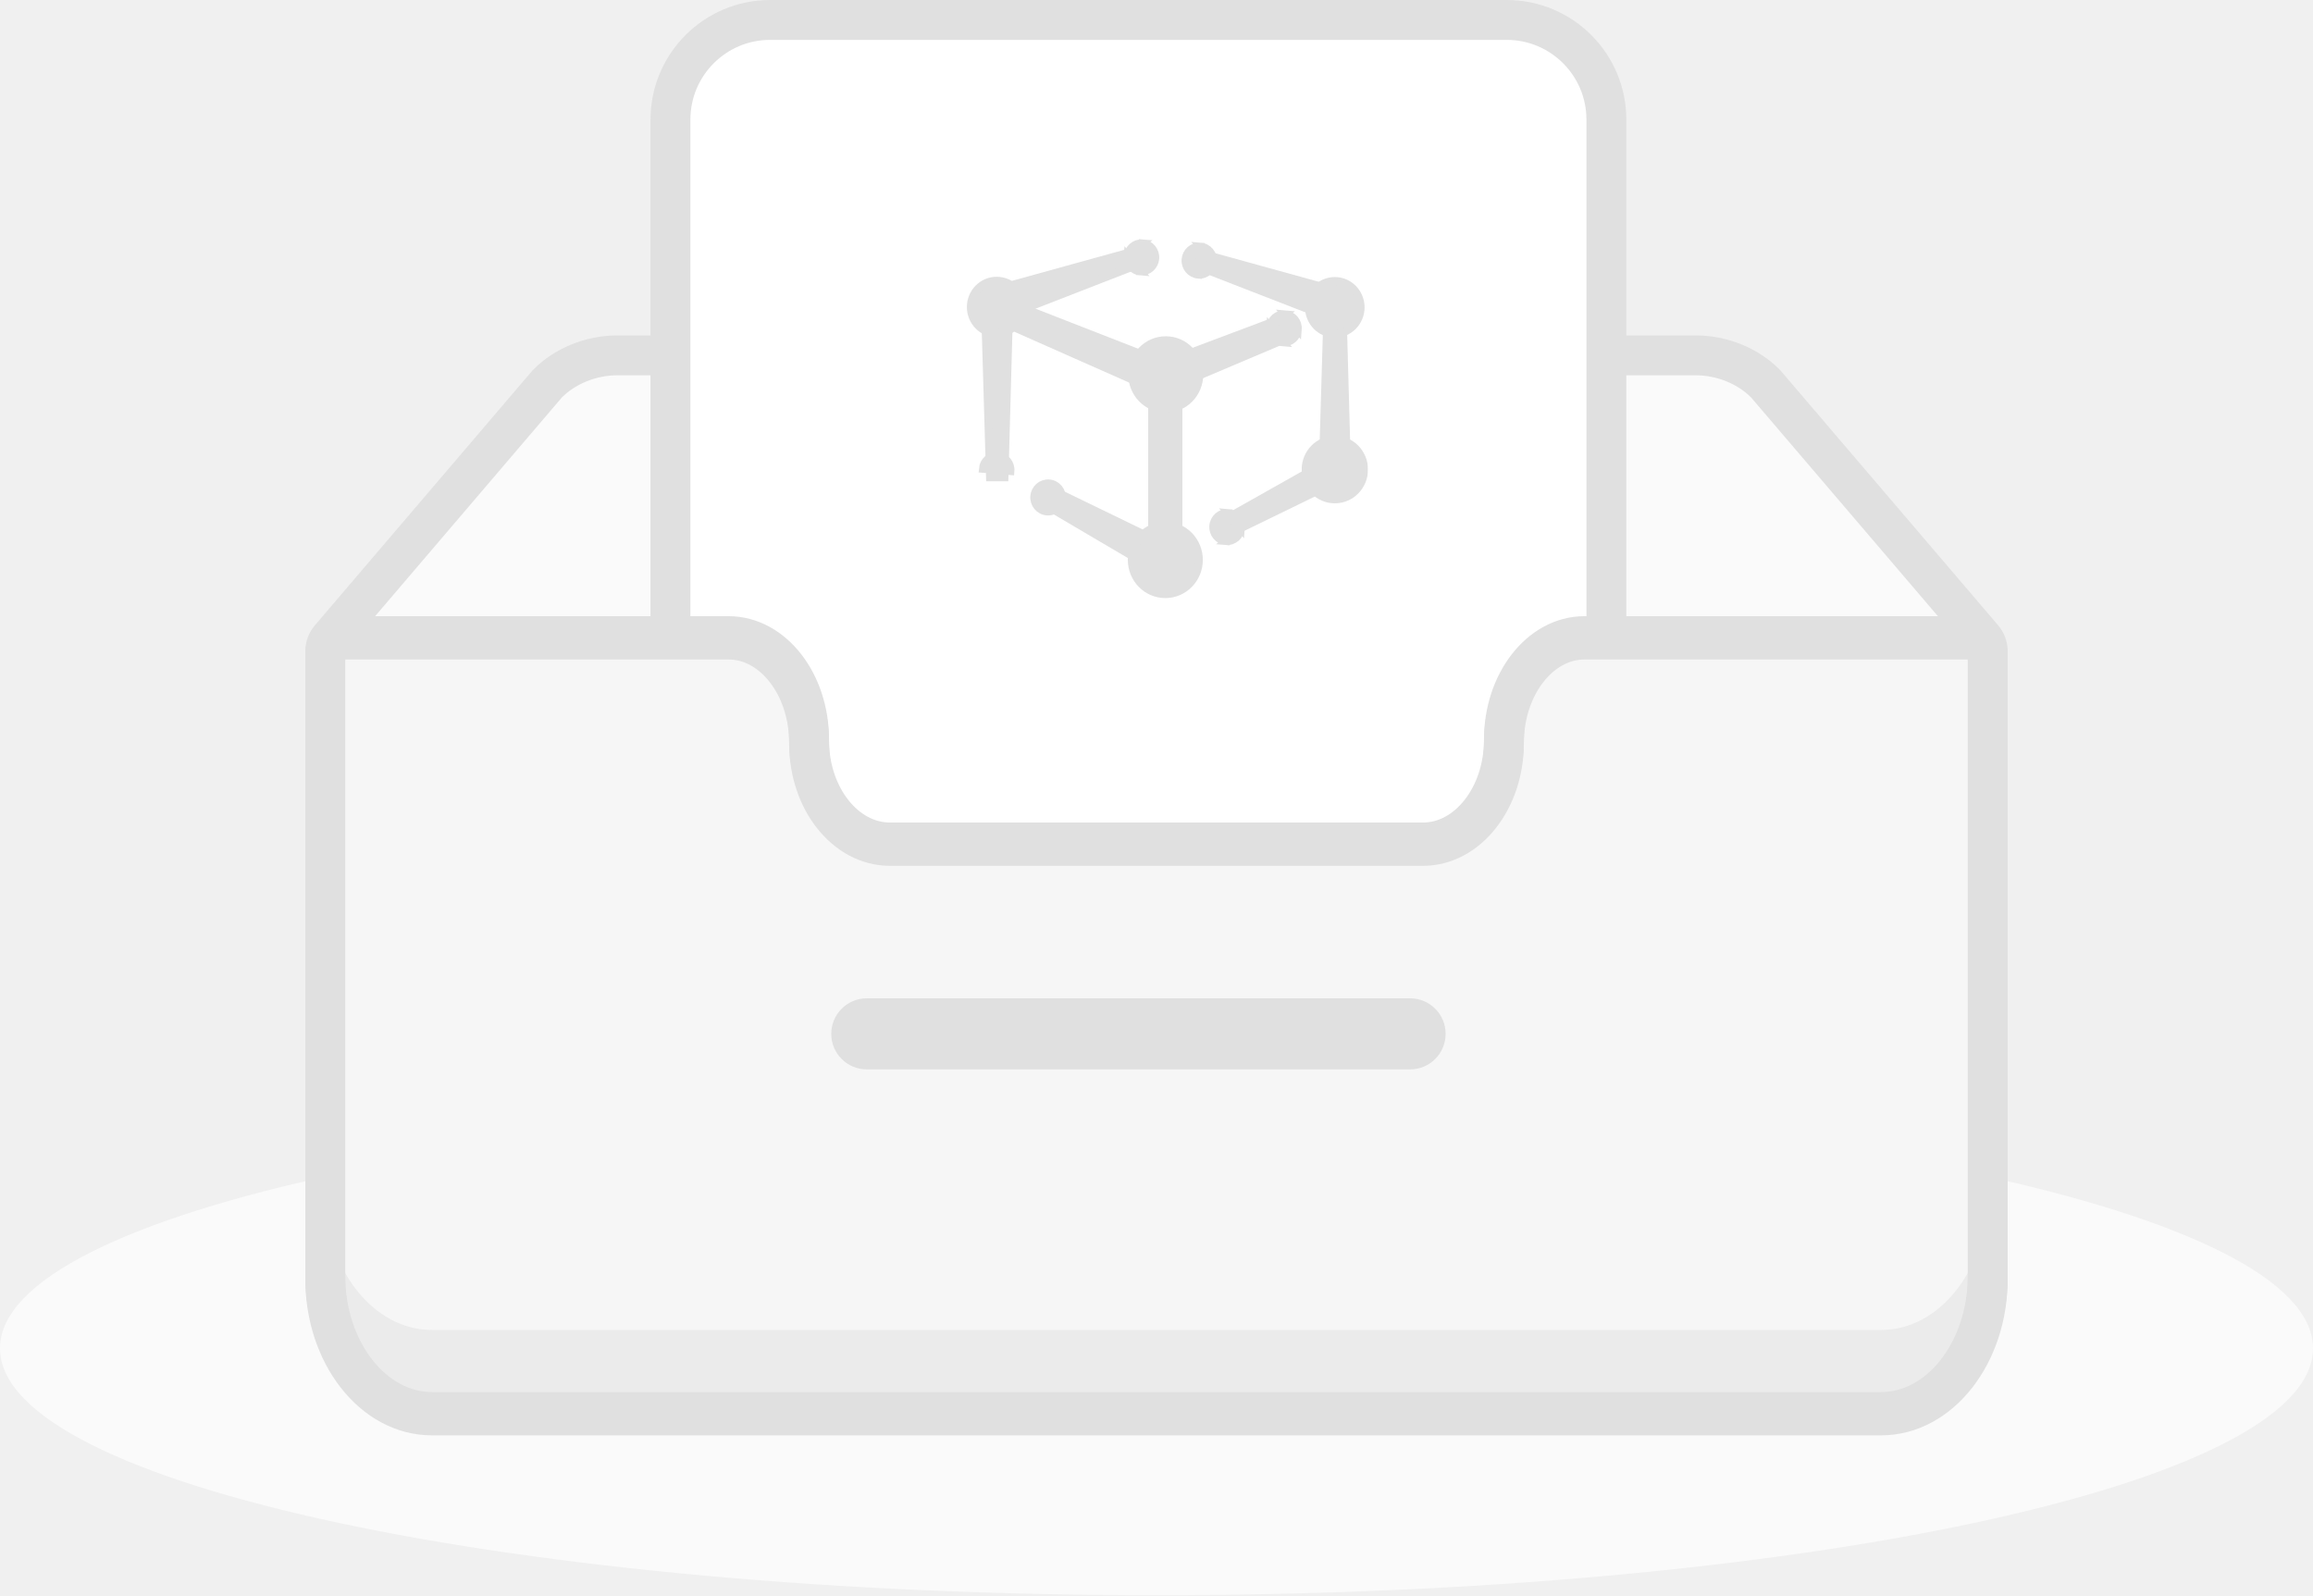
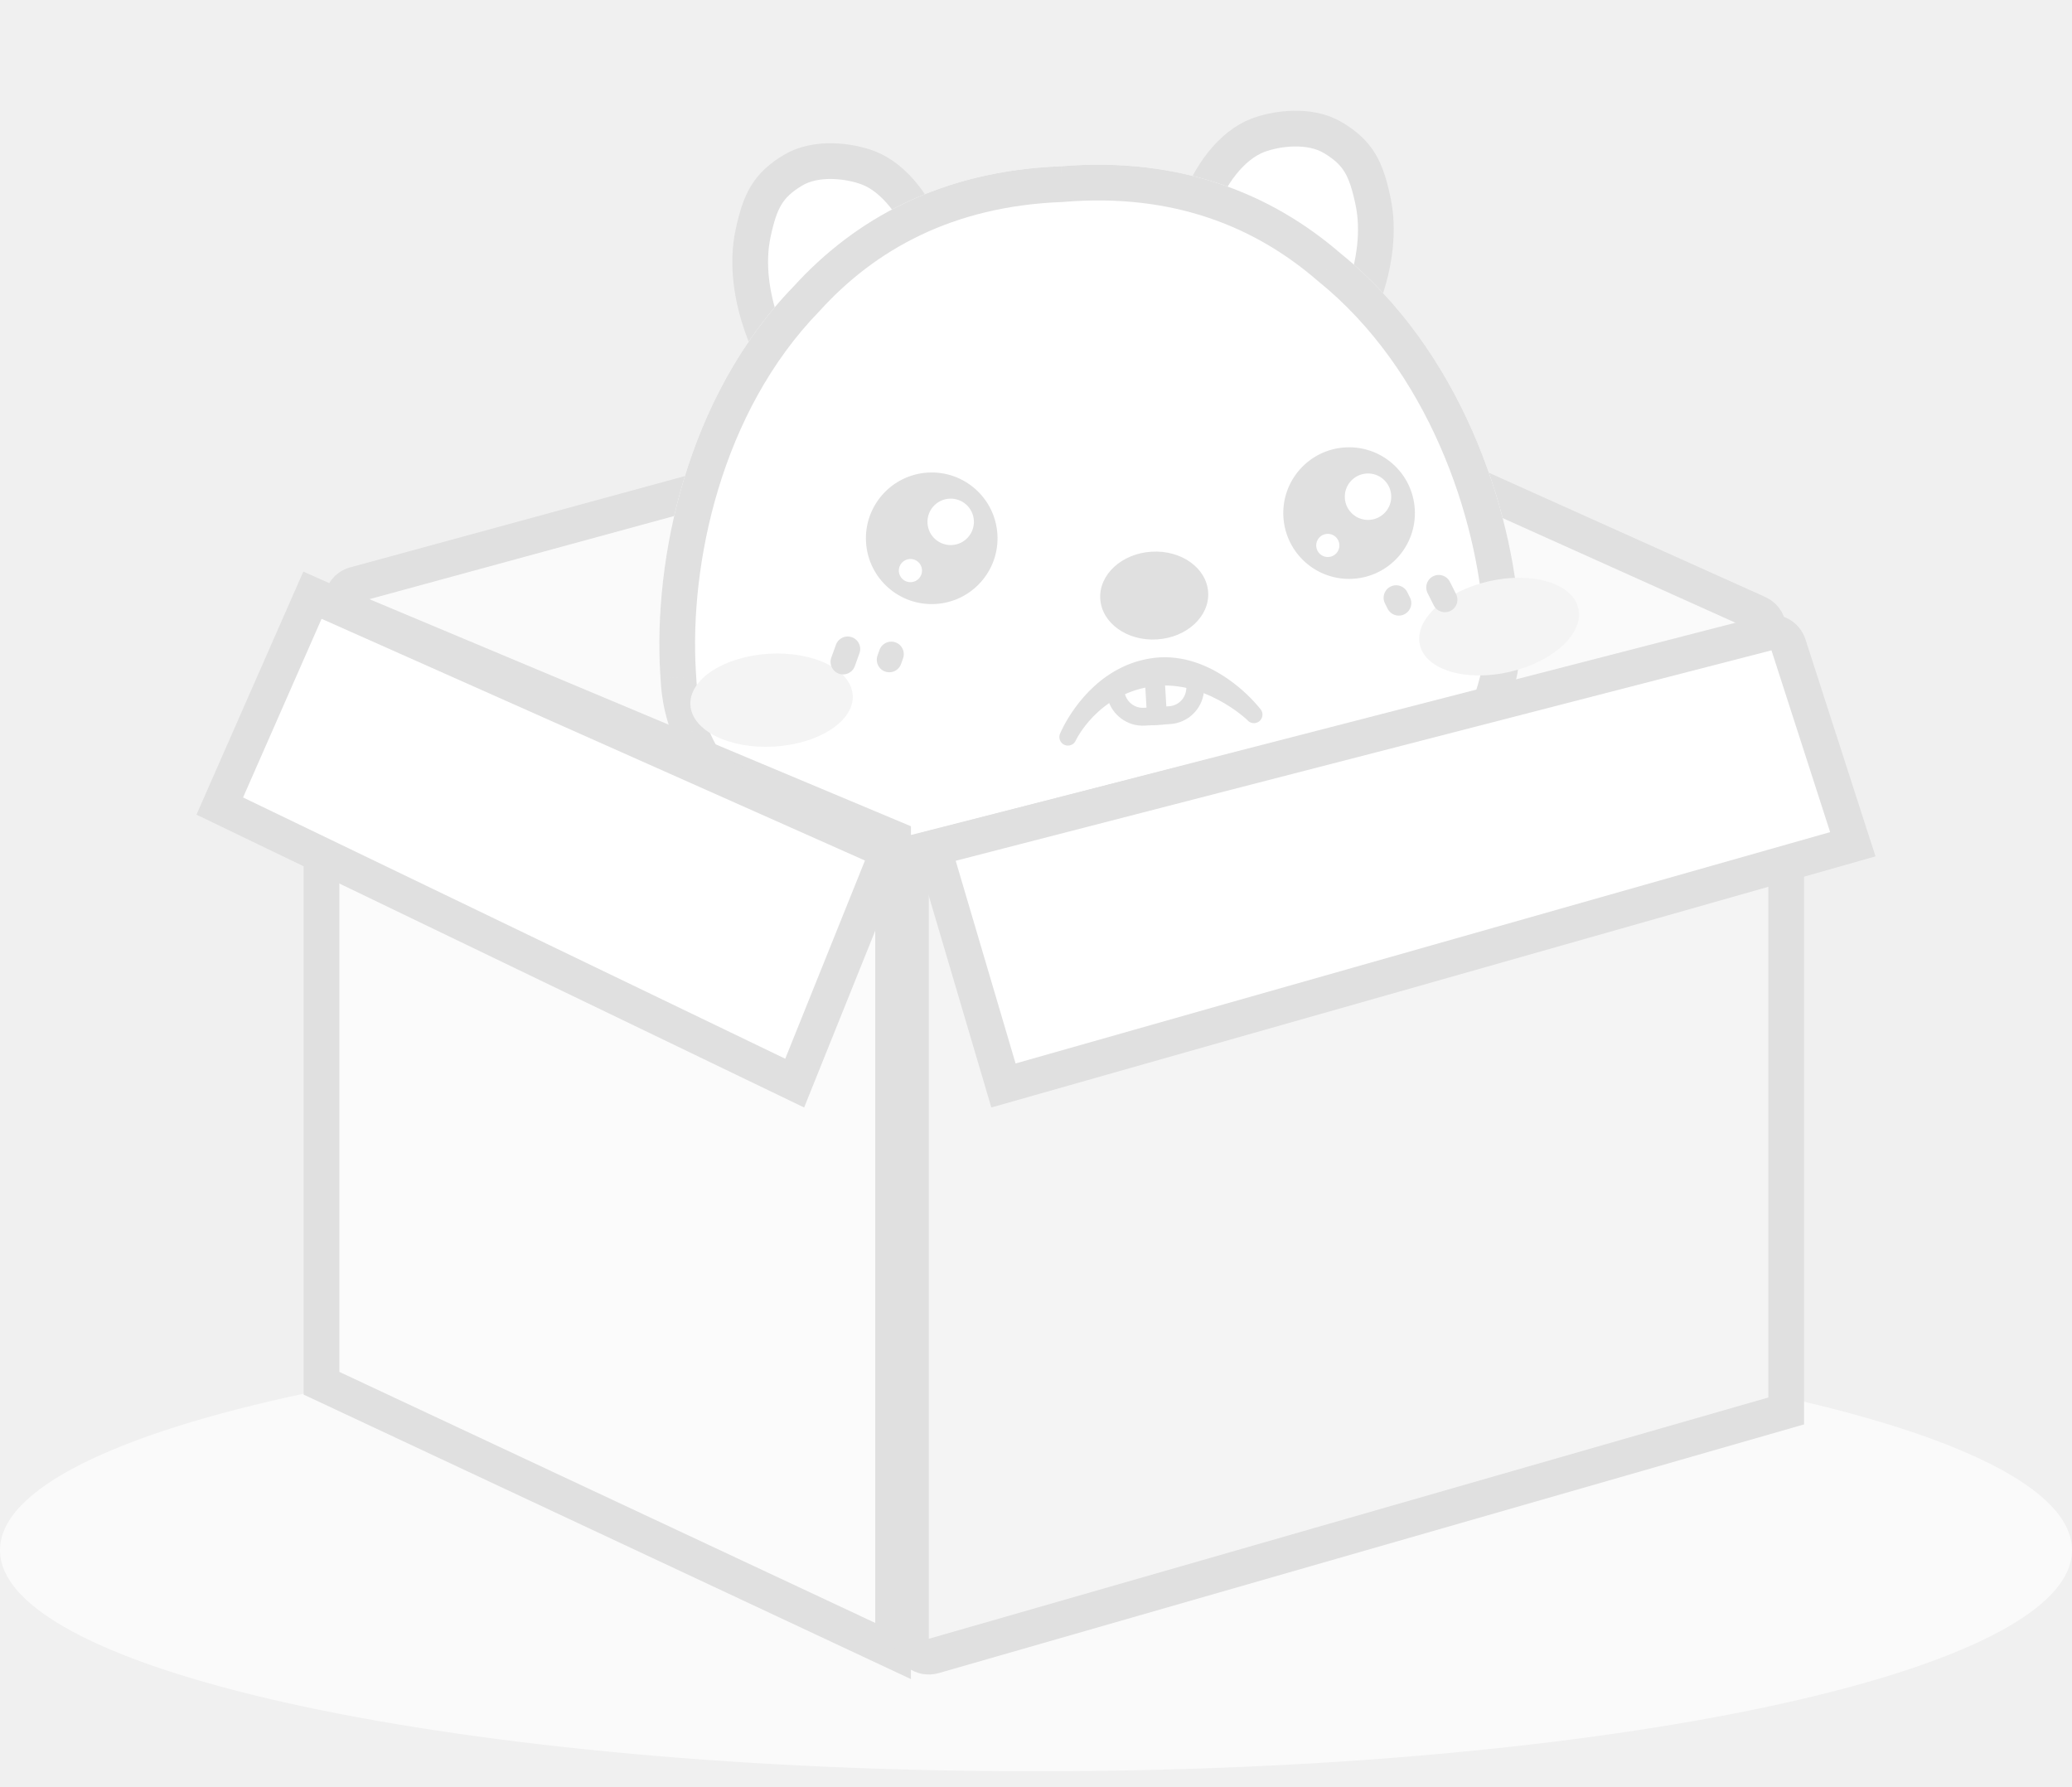
- <svg xmlns="http://www.w3.org/2000/svg" width="58" height="40" viewBox="0 0 58 40" fill="none">
-   <path d="M29 40C45.016 40 58 37.228 58 33.809C58 30.391 45.016 27.619 29 27.619C12.984 27.619 0 30.391 0 33.809C0 37.228 12.984 40 29 40Z" fill="#FAFAFA" />
-   <path d="M49.844 16.329C49.844 16.21 49.801 16.094 49.724 16.004L44.274 9.623C43.833 9.178 43.188 8.91 42.51 8.91H15.491C14.812 8.91 14.167 9.178 13.726 9.622L8.276 16.005C8.199 16.095 8.156 16.21 8.156 16.329V21.383H49.844V16.329Z" fill="#FAFAFA" stroke="#E0E0E0" />
-   <rect x="16.812" y="0.5" width="23.469" height="23.947" rx="2.5" fill="white" stroke="#E0E0E0" />
-   <path d="M37.712 18.543C37.712 17.123 38.613 15.952 39.73 15.951H49.344C49.62 15.951 49.844 16.174 49.844 16.451V31.99C49.844 33.867 48.648 35.406 47.17 35.406H10.83C9.352 35.406 8.156 33.866 8.156 31.99V16.451C8.156 16.174 8.38 15.951 8.656 15.951H18.27C19.387 15.951 20.288 17.121 20.288 18.54V18.559C20.288 19.979 21.199 21.125 22.316 21.125H35.684C36.801 21.125 37.712 19.968 37.712 18.549V18.543Z" fill="#F6F6F6" stroke="#E0E0E0" />
-   <path opacity="0.5" fill-rule="evenodd" clip-rule="evenodd" d="M8.156 29.933V31.99C8.156 33.866 9.352 35.406 10.83 35.406H47.17C48.648 35.406 49.844 33.867 49.844 31.99V29.933C49.844 31.81 48.648 33.349 47.17 33.349H10.83C9.352 33.349 8.156 31.809 8.156 29.933Z" fill="#E0E0E0" />
-   <path d="M37.712 18.629C37.712 17.21 38.613 16.038 39.73 16.037H49.344C49.62 16.037 49.844 16.261 49.844 16.537V32.076C49.844 33.954 48.648 35.492 47.17 35.492H10.83C9.352 35.492 8.156 33.953 8.156 32.076V16.537C8.156 16.261 8.38 16.037 8.656 16.037H18.27C19.387 16.037 20.288 17.207 20.288 18.626V18.646C20.288 20.065 21.199 21.211 22.316 21.211H35.684C36.801 21.211 37.712 20.055 37.712 18.635V18.629Z" stroke="#E0E0E0" />
-   <rect x="20.844" y="25.033" width="15.406" height="1.782" rx="0.891" fill="#E0E0E0" />
-   <path d="M28.664 9.639L28.762 9.683L28.799 9.582L28.965 9.122L28.998 9.031L28.907 8.995L25.44 7.642L25.351 7.607L25.313 7.694L25.182 7.988L25.141 8.079L25.233 8.12L28.664 9.639Z" fill="#E0E0E0" stroke="#E0E0E0" stroke-width="0.2" />
-   <path d="M29.373 9.028L29.288 9.06L29.312 9.148L29.425 9.566L29.455 9.677L29.56 9.632L32.293 8.474L32.372 8.441L32.351 8.358L32.274 8.056L32.247 7.948L32.142 7.987L29.373 9.028Z" fill="#E0E0E0" stroke="#E0E0E0" stroke-width="0.2" />
-   <path d="M28.892 14.039V14.139H28.992H29.449H29.549V14.039V9.39V9.29H29.449H28.992H28.892V9.39V14.039Z" fill="#E0E0E0" stroke="#E0E0E0" stroke-width="0.2" />
-   <path d="M32.169 8.583L32.169 8.583C31.976 8.567 31.837 8.396 31.852 8.204L32.169 8.583ZM32.169 8.583C32.361 8.6 32.526 8.453 32.542 8.262L32.542 8.262M32.169 8.583L32.542 8.262M32.542 8.262C32.557 8.07 32.418 7.899 32.225 7.883L32.542 8.262ZM32.225 7.883C32.033 7.866 31.868 8.013 31.852 8.204L32.225 7.883Z" fill="#E0E0E0" stroke="#E0E0E0" stroke-width="0.2" />
-   <path d="M29.233 10.248C29.699 10.248 30.073 9.862 30.073 9.39C30.073 8.919 29.699 8.532 29.233 8.532C28.766 8.532 28.392 8.919 28.392 9.39C28.392 9.862 28.766 10.248 29.233 10.248Z" fill="#E0E0E0" stroke="#E0E0E0" stroke-width="0.2" />
-   <path d="M33.294 7.611L33.297 7.513H33.394H33.56H33.658L33.66 7.611L33.773 11.702L33.776 11.805H33.673H33.273H33.17L33.173 11.702L33.294 7.611Z" fill="#E0E0E0" stroke="#E0E0E0" stroke-width="0.2" />
-   <path d="M33.152 12.251L33.248 12.204L33.195 12.112L33.035 11.83L32.985 11.744L32.899 11.793L30.789 12.982L30.699 13.032L30.752 13.12L30.844 13.274L30.892 13.352L30.974 13.312L33.152 12.251Z" fill="#E0E0E0" stroke="#E0E0E0" stroke-width="0.2" />
-   <path d="M33.501 7.289L33.6 7.316L33.57 7.415L33.428 7.881L33.396 7.983L33.296 7.944L30.047 6.682L29.966 6.651L29.985 6.567L30.015 6.434L30.039 6.332L30.14 6.36L33.501 7.289Z" fill="#E0E0E0" stroke="#E0E0E0" stroke-width="0.2" />
-   <path d="M34.118 7.707C34.118 7.345 33.83 7.047 33.471 7.047C33.111 7.047 32.824 7.345 32.824 7.707C32.824 8.069 33.111 8.367 33.471 8.367C33.83 8.367 34.118 8.069 34.118 7.707Z" fill="#E0E0E0" stroke="#E0E0E0" stroke-width="0.2" />
-   <mask id="mask0_128_2807" style="mask-type:alpha" maskUnits="userSpaceOnUse" x="32" y="10" width="3" height="3">
-     <path d="M32.84 11.027H32.74V11.127V12.42V12.52H32.84H34.104H34.204V12.42V11.127V11.027H34.104H32.84Z" fill="white" stroke="black" stroke-width="0.2" />
+ <svg xmlns="http://www.w3.org/2000/svg" width="58" height="50" viewBox="0 0 58 50" fill="none">
+   <path d="M29 49.579C45.016 49.579 58 46.808 58 43.389C58 39.97 45.016 37.199 29 37.199C12.984 37.199 0 39.97 0 43.389C0 46.808 12.984 49.579 29 49.579Z" fill="#FAFAFA" />
+   <path d="M33.264 9.999L9.936 16.363C9.474 16.49 9.436 17.131 9.881 17.31L26.541 23.999L49.127 18.104C49.584 17.984 49.636 17.357 49.206 17.164L33.264 9.999Z" fill="#FAFAFA" stroke="#E0E0E0" />
+   <path d="M24.297 4.695C25.778 5.253 26.845 8.083 25.778 9.451L22.407 11C21.666 10.249 20.712 8.246 21.082 6.524C21.275 5.63 21.488 5.191 22.198 4.765C22.855 4.371 23.789 4.503 24.297 4.695Z" fill="white" stroke="#E0E0E0" />
+   <path d="M35.216 3.785C33.736 4.342 32.669 7.173 33.736 8.541L37.107 10.09C37.847 9.339 38.801 7.336 38.431 5.614C38.239 4.719 38.025 4.281 37.315 3.855C36.658 3.461 35.725 3.593 35.216 3.785Z" fill="white" stroke="#E0E0E0" />
+   <mask id="path-5-inside-1_990_11491" fill="white">
+     <path fill-rule="evenodd" clip-rule="evenodd" d="M42.545 17.531C42.543 17.491 42.541 17.45 42.539 17.41C42.346 14.216 40.885 9.804 37.525 7.092C35.6 5.429 33.039 4.378 29.699 4.654C26.346 4.781 23.928 6.133 22.216 8.017C19.209 11.113 18.288 15.667 18.481 18.861C18.483 18.901 18.486 18.941 18.489 18.981C18.515 19.594 18.644 20.163 18.866 20.688C20.262 24.312 25.171 25.554 30.934 25.206C30.974 25.204 31.013 25.202 31.053 25.199C36.763 24.835 41.431 23.012 42.376 19.272C42.533 18.723 42.593 18.142 42.545 17.531Z" />
  </mask>
-   <g mask="url(#mask0_128_2807)">
-     <path d="M34.204 11.774C34.204 11.364 33.878 11.027 33.472 11.027C33.066 11.027 32.74 11.364 32.74 11.774C32.74 12.184 33.066 12.521 33.472 12.521C33.878 12.521 34.204 12.184 34.204 11.774Z" fill="#E0E0E0" stroke="#E0E0E0" stroke-width="0.2" />
+   <path fill-rule="evenodd" clip-rule="evenodd" d="M42.545 17.531C42.543 17.491 42.541 17.45 42.539 17.41C42.346 14.216 40.885 9.804 37.525 7.092C35.6 5.429 33.039 4.378 29.699 4.654C26.346 4.781 23.928 6.133 22.216 8.017C19.209 11.113 18.288 15.667 18.481 18.861C18.483 18.901 18.486 18.941 18.489 18.981C18.515 19.594 18.644 20.163 18.866 20.688C20.262 24.312 25.171 25.554 30.934 25.206C30.974 25.204 31.013 25.202 31.053 25.199C36.763 24.835 41.431 23.012 42.376 19.272C42.533 18.723 42.593 18.142 42.545 17.531Z" fill="white" />
+   <path d="M42.539 17.41L43.537 17.35L43.537 17.35L42.539 17.41ZM42.545 17.531L41.546 17.574L41.547 17.592L41.548 17.609L42.545 17.531ZM37.525 7.092L36.871 7.848L36.884 7.859L36.897 7.87L37.525 7.092ZM29.699 4.654L29.736 5.654L29.759 5.653L29.781 5.651L29.699 4.654ZM22.216 8.017L22.933 8.714L22.945 8.702L22.956 8.689L22.216 8.017ZM18.481 18.861L17.483 18.921L18.481 18.861ZM18.489 18.981L19.488 18.94L19.488 18.922L19.486 18.904L18.489 18.981ZM18.866 20.688L19.799 20.328L19.793 20.314L19.787 20.3L18.866 20.688ZM31.053 25.199L30.989 24.201L30.988 24.201L31.053 25.199ZM42.376 19.272L41.415 18.997L41.41 19.012L41.407 19.027L42.376 19.272ZM41.541 17.47C41.543 17.505 41.544 17.539 41.546 17.574L43.544 17.488C43.542 17.442 43.54 17.396 43.537 17.35L41.541 17.47ZM36.897 7.87C39.973 10.353 41.359 14.46 41.541 17.47L43.537 17.35C43.333 13.971 41.797 9.255 38.153 6.313L36.897 7.87ZM38.179 6.335C36.061 4.505 33.237 3.359 29.616 3.658L29.781 5.651C32.842 5.398 35.14 6.353 36.871 7.848L38.179 6.335ZM22.956 8.689C24.496 6.995 26.665 5.77 29.736 5.654L29.661 3.655C26.027 3.793 23.36 5.272 21.476 7.344L22.956 8.689ZM21.499 7.32C18.237 10.678 17.279 15.543 17.483 18.921L19.479 18.8C19.298 15.791 20.18 11.548 22.933 8.714L21.499 7.32ZM17.483 18.921C17.486 18.967 17.489 19.013 17.492 19.059L19.486 18.904C19.484 18.87 19.481 18.835 19.479 18.8L17.483 18.921ZM19.787 20.3C19.613 19.887 19.509 19.435 19.488 18.94L17.49 19.023C17.521 19.753 17.676 20.439 17.944 21.076L19.787 20.3ZM17.932 21.047C18.772 23.227 20.645 24.605 22.941 25.384C25.23 26.16 28.039 26.383 30.994 26.205L30.874 24.208C28.066 24.378 25.539 24.153 23.584 23.49C21.635 22.829 20.355 21.773 19.799 20.328L17.932 21.047ZM30.994 26.205C31.035 26.202 31.076 26.2 31.117 26.197L30.988 24.201C30.95 24.204 30.912 24.206 30.874 24.208L30.994 26.205ZM41.407 19.027C41.03 20.518 39.899 21.713 38.065 22.601C36.224 23.494 33.771 24.024 30.989 24.201L31.116 26.197C34.045 26.01 36.78 25.447 38.938 24.401C41.102 23.352 42.777 21.766 43.346 19.517L41.407 19.027ZM43.338 19.547C43.528 18.881 43.599 18.181 43.542 17.452L41.548 17.609C41.587 18.104 41.538 18.565 41.415 18.997L43.338 19.547Z" fill="#E0E0E0" mask="url(#path-5-inside-1_990_11491)" />
+   <ellipse cx="21.598" cy="19.598" rx="2.276" ry="1.301" transform="rotate(-3.45082 21.5982 19.5977)" fill="#F4F4F4" />
+   <ellipse cx="2.276" cy="1.301" rx="2.276" ry="1.301" transform="matrix(-0.974459 0.224564 0.224564 0.974459 43.8887 15.7603)" fill="#F4F4F4" />
+   <circle cx="26.081" cy="15.067" r="1.842" transform="rotate(-3.45082 26.0809 15.0666)" fill="#E0E0E0" />
+   <circle cx="26.612" cy="14.607" r="0.65" transform="rotate(-3.45082 26.6121 14.6075)" fill="white" />
+   <circle cx="25.485" cy="15.971" r="0.325" transform="rotate(-3.45082 25.4848 15.971)" fill="white" />
+   <circle cx="37.764" cy="14.362" r="1.842" transform="rotate(-3.45082 37.7645 14.362)" fill="#E0E0E0" />
+   <circle cx="38.294" cy="13.903" r="0.65" transform="rotate(-3.45082 38.2937 13.9029)" fill="white" />
+   <circle cx="37.168" cy="15.267" r="0.325" transform="rotate(-3.45082 37.1683 15.2669)" fill="white" />
+   <ellipse cx="32.309" cy="16.67" rx="1.513" ry="1.23" transform="rotate(-3.45082 32.3087 16.6698)" fill="#E0E0E0" />
+   <mask id="mask0_990_11491" style="mask-type:alpha" maskUnits="userSpaceOnUse" x="28" y="19" width="8" height="4">
+     <path d="M28.84 21.004C29.193 20.575 29.549 20.295 30.025 20.092C30.516 19.883 31.158 19.745 32.1 19.64C33.021 19.539 33.55 19.597 33.91 19.712C34.257 19.823 34.486 19.996 34.819 20.246C34.83 20.254 34.841 20.263 34.852 20.271C35.02 20.398 35.172 20.601 35.238 20.787C35.271 20.877 35.274 20.938 35.27 20.968C35.268 20.987 35.265 20.988 35.264 20.989C35.264 20.989 35.263 20.989 35.263 20.989C34.884 21.325 34.634 21.542 34.216 21.723C33.785 21.91 33.148 22.067 32.002 22.194C30.855 22.321 30.24 22.302 29.839 22.226C29.513 22.164 29.319 22.067 29.034 21.923C28.977 21.895 28.917 21.864 28.85 21.832C28.742 21.778 28.657 21.679 28.631 21.567C28.609 21.471 28.611 21.283 28.84 21.004Z" fill="#FD7477" stroke="#666666" />
+   </mask>
+   <g mask="url(#mask0_990_11491)">
+     <path d="M31.244 19.471L31.054 18.657C31.037 18.586 31.114 18.545 31.184 18.563C31.3 18.593 31.479 18.592 31.692 18.473C32.002 18.3 32.178 17.994 32.227 17.862L32.358 20.041L32.035 20.061C31.663 20.083 31.329 19.834 31.244 19.471Z" fill="white" stroke="#E0E0E0" stroke-width="0.5" />
+     <path d="M33.452 19.337L33.543 18.506C33.551 18.435 33.47 18.403 33.403 18.429C33.291 18.474 33.113 18.494 32.887 18.401C32.559 18.267 32.348 17.983 32.283 17.859L32.414 20.038L32.737 20.018C33.11 19.996 33.412 19.708 33.452 19.337Z" fill="white" stroke="#E0E0E0" stroke-width="0.5" />
  </g>
-   <path d="M30.046 6.886L30.046 6.886C29.853 6.869 29.714 6.698 29.729 6.507L29.729 6.507C29.745 6.315 29.91 6.169 30.102 6.185L30.046 6.886ZM30.046 6.886C30.238 6.902 30.403 6.755 30.419 6.564M30.046 6.886L30.419 6.564M30.419 6.564C30.434 6.373 30.295 6.201 30.102 6.185L30.419 6.564Z" fill="#E0E0E0" stroke="#E0E0E0" stroke-width="0.2" />
-   <path d="M30.741 13.567L30.741 13.567C30.549 13.551 30.409 13.379 30.425 13.188L30.425 13.188C30.44 12.996 30.605 12.85 30.798 12.866L30.741 13.567ZM30.741 13.567C30.933 13.583 31.099 13.437 31.114 13.245L30.741 13.567ZM31.114 13.245C31.129 13.054 30.99 12.882 30.798 12.866L31.114 13.245Z" fill="#E0E0E0" stroke="#E0E0E0" stroke-width="0.2" />
-   <path d="M24.823 11.871L24.826 11.968H24.924H25.09H25.187L25.19 11.871L25.302 7.779L25.305 7.676H25.202H24.803H24.7L24.703 7.779L24.823 11.871Z" fill="#E0E0E0" stroke="#E0E0E0" stroke-width="0.2" />
-   <path d="M25.206 7.193L25.107 7.221L25.137 7.319L25.279 7.785L25.311 7.888L25.411 7.849L28.66 6.586L28.741 6.555L28.722 6.471L28.692 6.338L28.668 6.236L28.567 6.264L25.206 7.193Z" fill="#E0E0E0" stroke="#E0E0E0" stroke-width="0.2" />
-   <path d="M28.597 14.062L28.691 14.117L28.738 14.018L28.923 13.629L28.966 13.539L28.877 13.496L26.383 12.286L26.273 12.232L26.242 12.351L26.188 12.561L26.17 12.634L26.235 12.672L28.597 14.062Z" fill="#E0E0E0" stroke="#E0E0E0" stroke-width="0.2" />
-   <path d="M24.992 8.359C25.352 8.359 25.639 8.061 25.639 7.699C25.639 7.337 25.352 7.04 24.992 7.04C24.633 7.04 24.345 7.337 24.345 7.699C24.345 8.061 24.633 8.359 24.992 8.359Z" fill="#E0E0E0" stroke="#E0E0E0" stroke-width="0.2" />
-   <path d="M25.936 12.445L25.936 12.445C25.921 12.636 26.06 12.808 26.253 12.824C26.445 12.84 26.61 12.694 26.626 12.502C26.641 12.311 26.502 12.139 26.309 12.123L26.309 12.123C26.117 12.107 25.952 12.254 25.936 12.445ZM26.301 12.223L26.301 12.223L26.301 12.223Z" fill="#E0E0E0" stroke="#E0E0E0" stroke-width="0.2" />
-   <path d="M24.647 11.755L24.647 11.755L25.337 11.812C25.352 11.621 25.213 11.449 25.02 11.433L25.02 11.433C24.828 11.417 24.663 11.563 24.647 11.755Z" fill="#E0E0E0" stroke="#E0E0E0" stroke-width="0.2" />
-   <path d="M28.651 6.104L28.651 6.104C28.844 6.12 28.983 6.292 28.968 6.483L28.968 6.483C28.952 6.675 28.787 6.821 28.594 6.805L28.651 6.104ZM28.651 6.104C28.459 6.088 28.294 6.235 28.278 6.426L28.651 6.104ZM28.643 6.204L28.643 6.204L28.643 6.204ZM28.643 6.204L28.643 6.204L28.643 6.204ZM28.278 6.426C28.263 6.617 28.402 6.789 28.594 6.805L28.278 6.426Z" fill="#E0E0E0" stroke="#E0E0E0" stroke-width="0.2" />
-   <path d="M29.221 14.897C29.688 14.897 30.062 14.511 30.062 14.039C30.062 13.568 29.688 13.181 29.221 13.181C28.755 13.181 28.381 13.568 28.381 14.039C28.381 14.511 28.755 14.897 29.221 14.897Z" fill="#E0E0E0" stroke="#E0E0E0" stroke-width="0.2" />
+   <path d="M31.421 18.727C30.256 19.291 29.743 20.496 29.718 20.557C29.708 20.58 29.703 20.604 29.703 20.629C29.703 20.654 29.708 20.679 29.718 20.702C29.727 20.725 29.741 20.746 29.759 20.764C29.776 20.782 29.797 20.796 29.82 20.805C29.843 20.815 29.868 20.82 29.893 20.82C29.918 20.82 29.943 20.815 29.966 20.805C29.989 20.796 30.01 20.782 30.028 20.764C30.045 20.747 30.059 20.726 30.069 20.703C30.076 20.687 30.679 19.416 32.19 19.171C33.694 18.926 34.939 20.104 34.95 20.119C34.981 20.158 35.026 20.184 35.076 20.19C35.126 20.197 35.176 20.183 35.215 20.153C35.255 20.122 35.281 20.077 35.288 20.028C35.295 19.978 35.282 19.928 35.252 19.888C35.003 19.581 34.715 19.31 34.394 19.081C33.683 18.57 32.926 18.361 32.205 18.479C31.933 18.523 31.669 18.606 31.421 18.727Z" fill="#E0E0E0" stroke="#E0E0E0" stroke-width="0.1" />
+   <line x1="23.729" y1="18.166" x2="23.599" y2="18.527" stroke="#E0E0E0" stroke-width="0.7" stroke-linecap="round" />
+   <line x1="24.949" y1="18.31" x2="24.893" y2="18.467" stroke="#E0E0E0" stroke-width="0.7" stroke-linecap="round" />
+   <line x1="0.35" y1="-0.35" x2="0.734" y2="-0.35" transform="matrix(0.44853 0.893768 0.893768 -0.44853 40.4297 15.9731)" stroke="#E0E0E0" stroke-width="0.7" stroke-linecap="round" />
+   <line x1="0.35" y1="-0.35" x2="0.517" y2="-0.35" transform="matrix(0.448552 0.893757 0.893757 -0.448552 39.2363 16.2622)" stroke="#E0E0E0" stroke-width="0.7" stroke-linecap="round" />
+   <path d="M9 17.503C9 17.145 9.364 16.904 9.693 17.042L25 23.46V46.213L9 38.718V17.503Z" fill="#FBFBFB" stroke="#E0E0E0" />
+   <path d="M8.746 16.66L24.856 23.826L22.245 30.317L6.152 22.562L8.746 16.66Z" fill="white" stroke="#E0E0E0" />
+   <path d="M50 18.286C50 17.96 49.693 17.721 49.377 17.801L25.5 23.888V45.871C25.5 46.203 25.819 46.443 26.138 46.351L50 39.493V18.286Z" fill="#F4F4F4" stroke="#E0E0E0" />
+   <path d="M50.063 18.049C49.982 17.798 49.719 17.653 49.463 17.719L26.126 23.739L28.089 30.383L51.865 23.631L50.063 18.049Z" fill="white" stroke="#E0E0E0" />
</svg>
